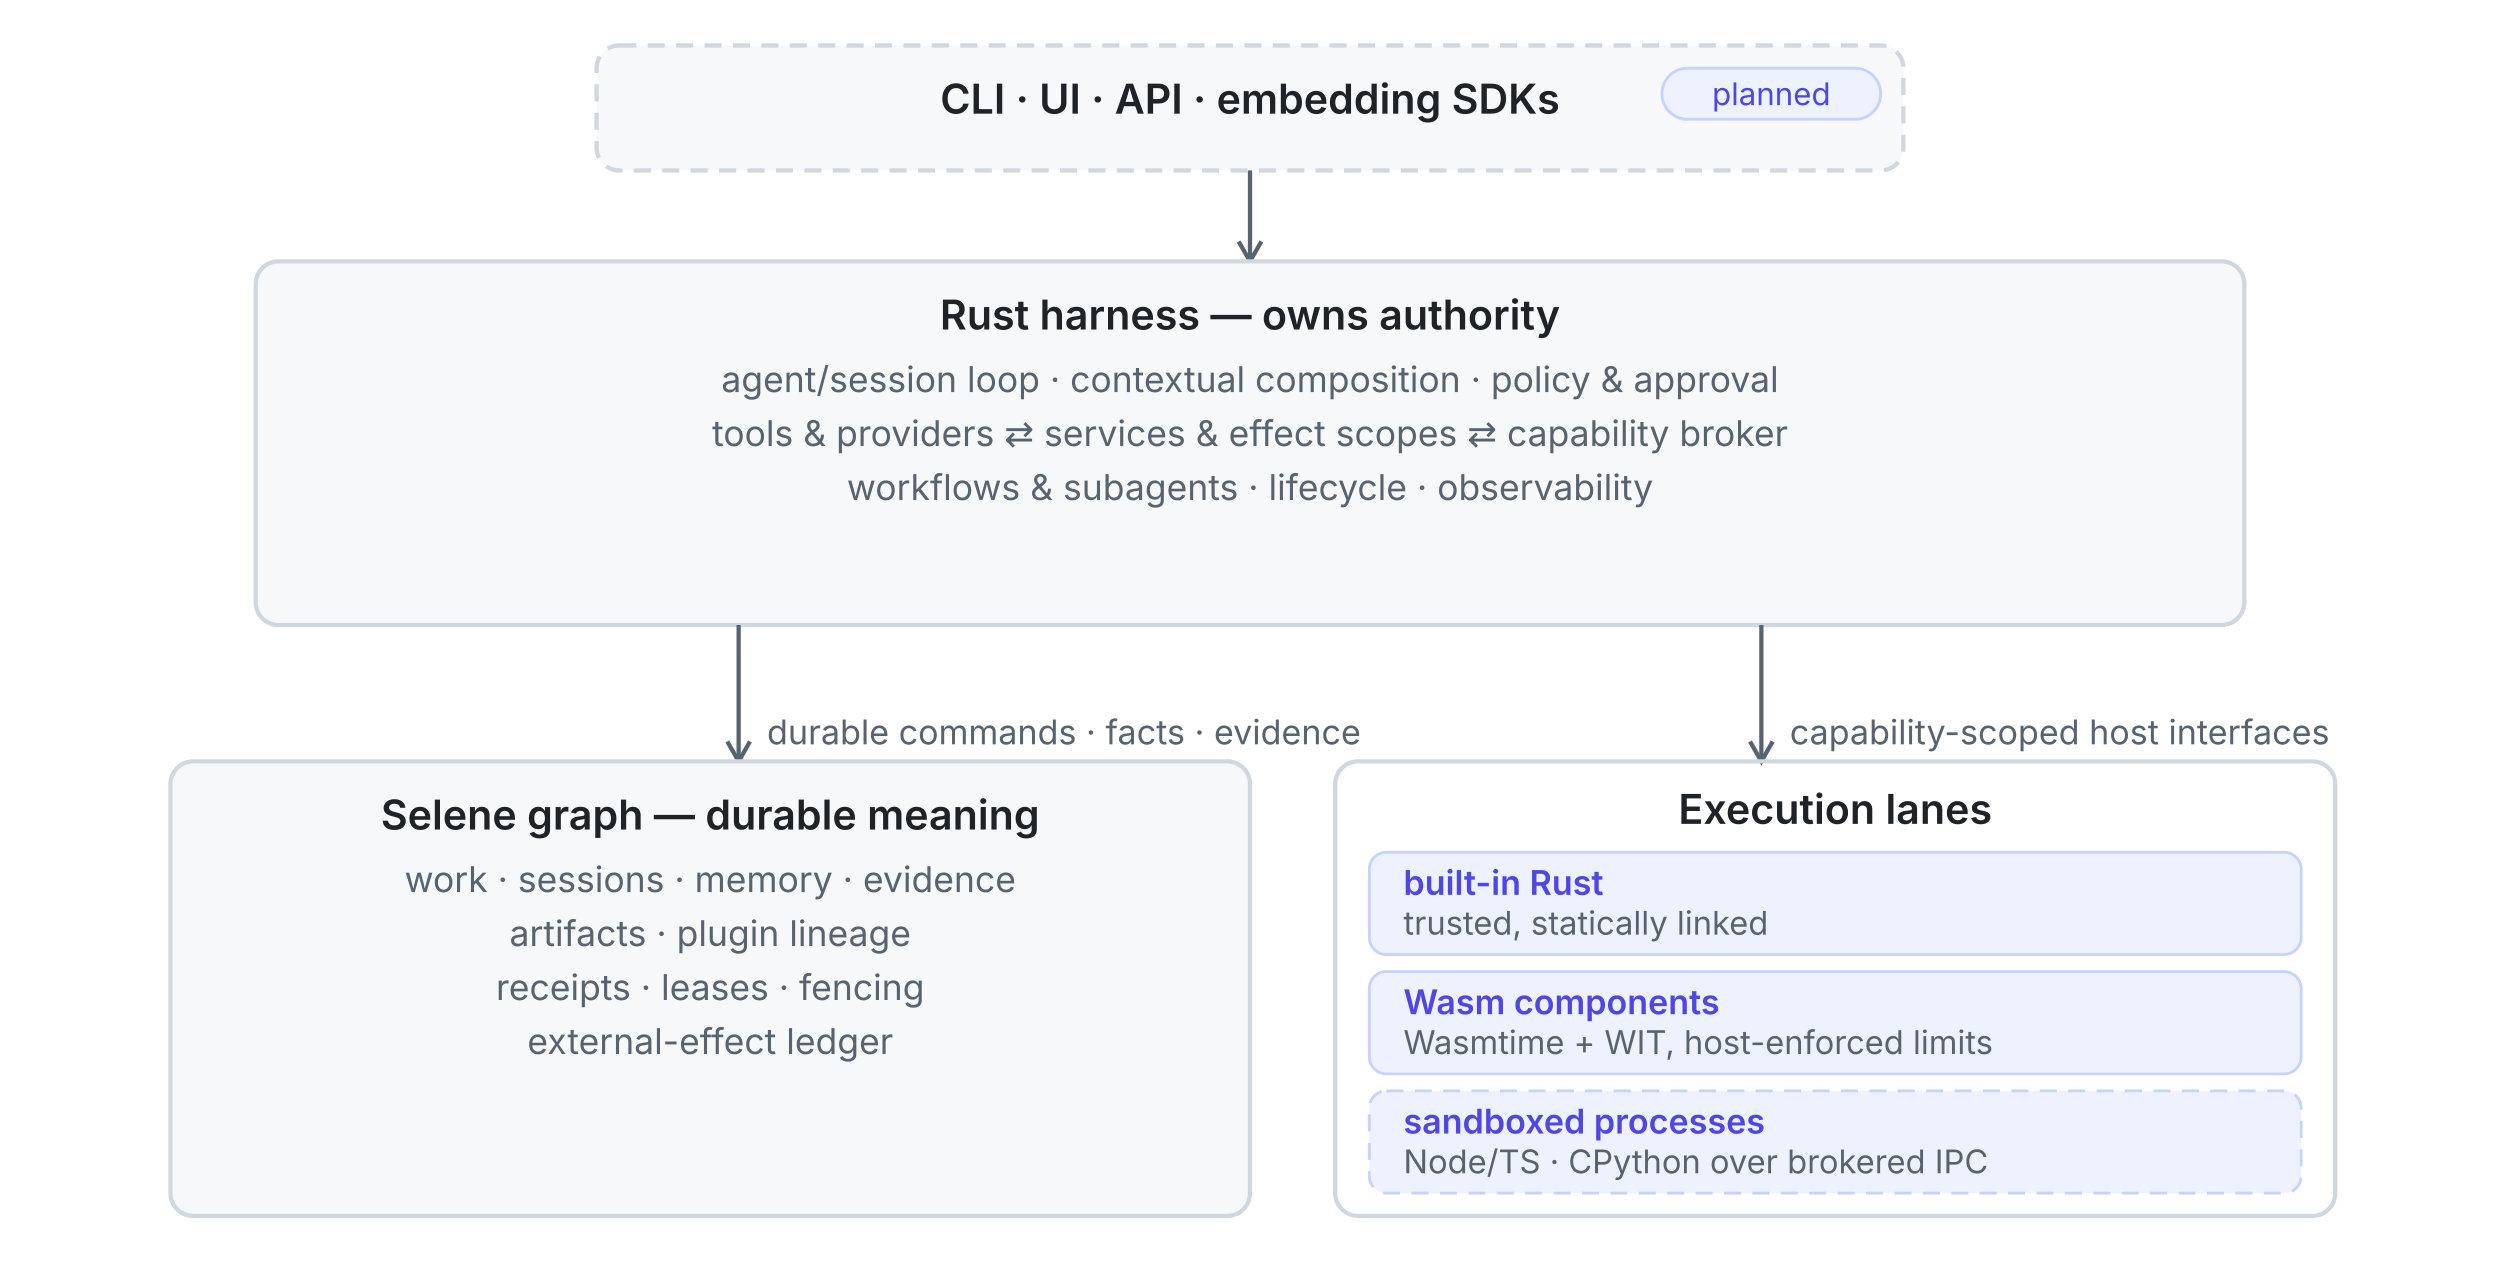
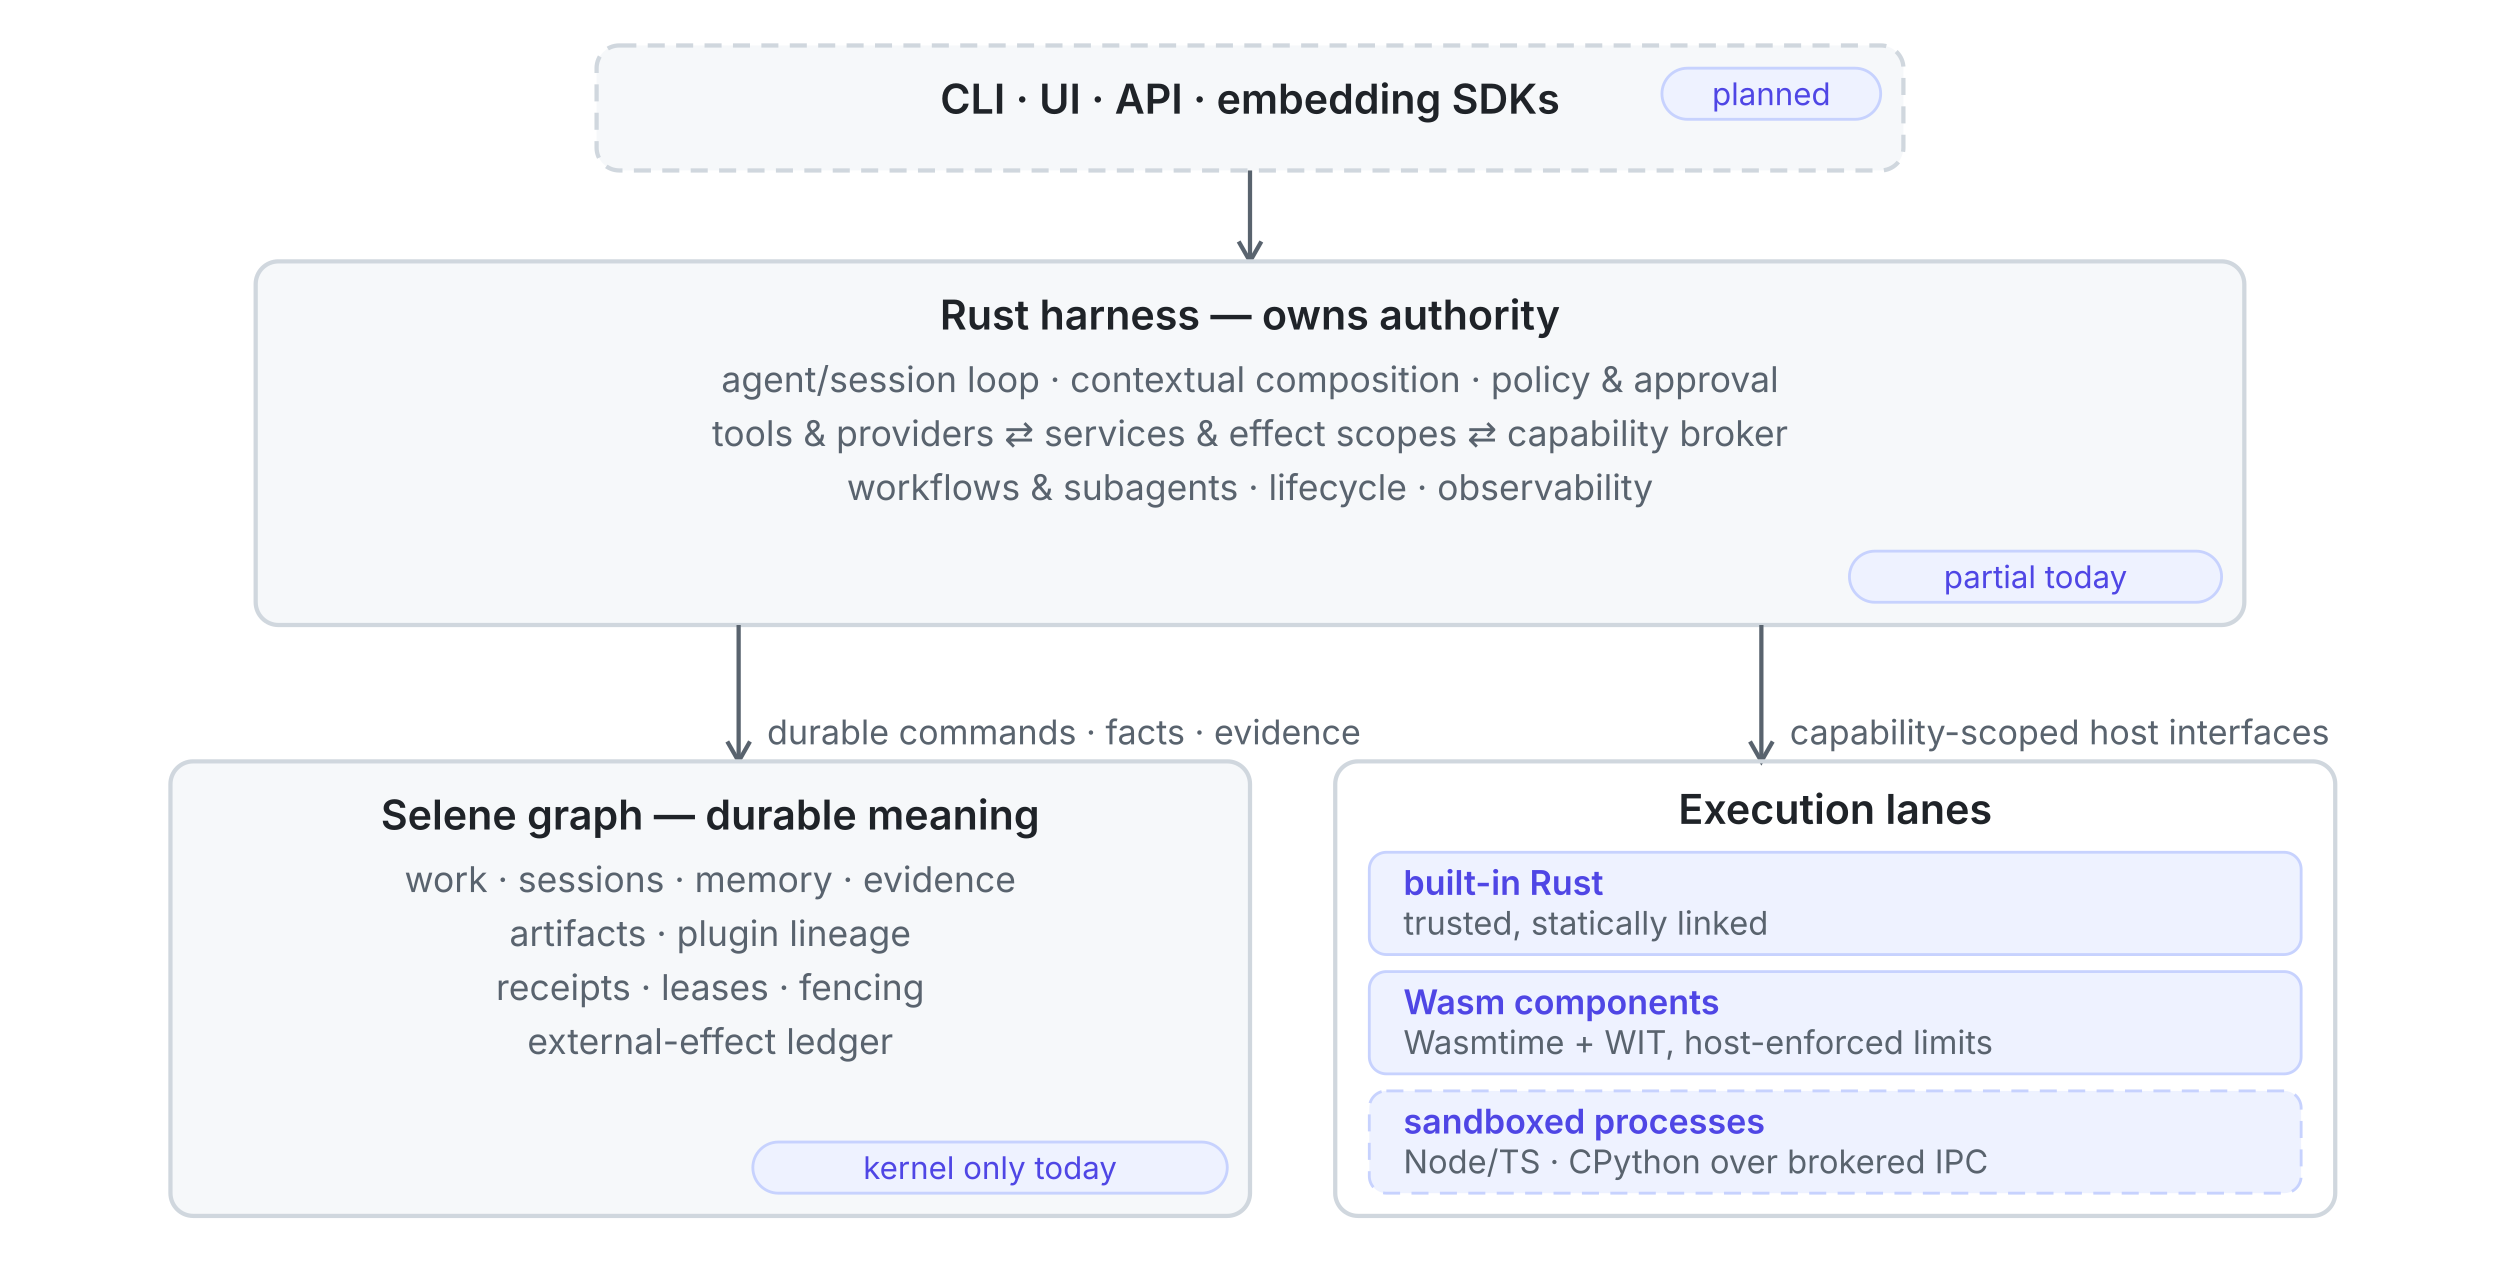
<svg xmlns="http://www.w3.org/2000/svg" width="880" height="444" viewBox="0 0 880 444" role="img" aria-label="architecture">
  <rect x="210" y="16" width="460" height="44" rx="8" fill="#f6f8fa" stroke="#d0d7de" stroke-width="1.5" stroke-dasharray="6 4" />
  <text x="440.0" y="40" text-anchor="middle" font-family="ui-sans-serif, system-ui, -apple-system, 'Segoe UI', sans-serif" font-size="14.5" font-weight="600" fill="#1f2328">CLI · UI · API · embedding SDKs</text>
  <rect x="585" y="24" width="77" height="18" rx="9" fill="#eef2ff" stroke="#c7d2fe" />
  <text x="623.5" y="37" text-anchor="middle" font-family="ui-sans-serif, system-ui, -apple-system, 'Segoe UI', sans-serif" font-size="11" fill="#4f46e5">planned</text>
  <line x1="440" y1="60" x2="440" y2="92" stroke="#59636e" stroke-width="1.5" />
  <path d="M 436 85 L 440 92 L 444 85" fill="none" stroke="#59636e" stroke-width="1.5" />
  <rect x="90" y="92" width="700" height="128" rx="8" fill="#f6f8fa" stroke="#d0d7de" stroke-width="1.5" />
  <text x="440.0" y="116" text-anchor="middle" font-family="ui-sans-serif, system-ui, -apple-system, 'Segoe UI', sans-serif" font-size="14.5" font-weight="600" fill="#1f2328">Rust harness — owns authority</text>
  <text x="440.0" y="138" text-anchor="middle" font-family="ui-sans-serif, system-ui, -apple-system, 'Segoe UI', sans-serif" font-size="12.5" fill="#59636e">agent/session loop · contextual composition · policy &amp; approval</text>
  <text x="440.0" y="157" text-anchor="middle" font-family="ui-sans-serif, system-ui, -apple-system, 'Segoe UI', sans-serif" font-size="12.5" fill="#59636e">tools &amp; providers ⇄ services &amp; effect scopes ⇄ capability broker</text>
  <text x="440.0" y="176" text-anchor="middle" font-family="ui-sans-serif, system-ui, -apple-system, 'Segoe UI', sans-serif" font-size="12.5" fill="#59636e">workflows &amp; subagents · lifecycle · observability</text>
+   <rect x="651" y="194" width="131" height="18" rx="9" fill="#eef2ff" stroke="#c7d2fe" />
+   <text x="716.5" y="207" text-anchor="middle" font-family="ui-sans-serif, system-ui, -apple-system, 'Segoe UI', sans-serif" font-size="11" fill="#4f46e5">partial today</text>
  <line x1="260" y1="220" x2="260" y2="268" stroke="#59636e" stroke-width="1.5" />
  <path d="M 256 261 L 260 268 L 264 261" fill="none" stroke="#59636e" stroke-width="1.5" />
  <text x="270.0" y="262.0" font-family="ui-sans-serif, system-ui, -apple-system, 'Segoe UI', sans-serif" font-size="12" fill="#59636e">durable commands · facts · evidence</text>
  <line x1="620" y1="220" x2="620" y2="268" stroke="#59636e" stroke-width="1.5" />
  <path d="M 616 261 L 620 268 L 624 261" fill="none" stroke="#59636e" stroke-width="1.5" />
  <text x="630.0" y="262.0" font-family="ui-sans-serif, system-ui, -apple-system, 'Segoe UI', sans-serif" font-size="12" fill="#59636e">capability-scoped host interfaces</text>
  <rect x="60" y="268" width="380" height="160" rx="8" fill="#f6f8fa" stroke="#d0d7de" stroke-width="1.5" />
  <text x="250.0" y="292" text-anchor="middle" font-family="ui-sans-serif, system-ui, -apple-system, 'Segoe UI', sans-serif" font-size="14.5" font-weight="600" fill="#1f2328">Selene graph — durable meaning</text>
  <text x="250.0" y="314" text-anchor="middle" font-family="ui-sans-serif, system-ui, -apple-system, 'Segoe UI', sans-serif" font-size="12.5" fill="#59636e">work · sessions · memory · evidence</text>
  <text x="250.0" y="333" text-anchor="middle" font-family="ui-sans-serif, system-ui, -apple-system, 'Segoe UI', sans-serif" font-size="12.5" fill="#59636e">artifacts · plugin lineage</text>
  <text x="250.0" y="352" text-anchor="middle" font-family="ui-sans-serif, system-ui, -apple-system, 'Segoe UI', sans-serif" font-size="12.5" fill="#59636e">receipts · leases · fencing</text>
  <text x="250.0" y="371" text-anchor="middle" font-family="ui-sans-serif, system-ui, -apple-system, 'Segoe UI', sans-serif" font-size="12.5" fill="#59636e">external-effect ledger</text>
+   <rect x="265" y="402" width="167" height="18" rx="9" fill="#eef2ff" stroke="#c7d2fe" />
+   <text x="348.5" y="415" text-anchor="middle" font-family="ui-sans-serif, system-ui, -apple-system, 'Segoe UI', sans-serif" font-size="11" fill="#4f46e5">kernel only today</text>
  <rect x="470" y="268" width="352" height="160" rx="8" fill="none" stroke="#d0d7de" stroke-width="1.5" />
  <text x="646" y="290" text-anchor="middle" font-family="ui-sans-serif, system-ui, -apple-system, 'Segoe UI', sans-serif" font-size="14.5" font-weight="600" fill="#1f2328">Execution lanes</text>
  <rect x="482" y="300" width="328" height="36" rx="6" fill="#eef2ff" stroke="#c7d2fe" />
  <text x="494" y="315" font-family="ui-sans-serif, system-ui, -apple-system, 'Segoe UI', sans-serif" font-size="12" font-weight="600" fill="#4f46e5">built-in Rust</text>
  <text x="494" y="329" font-family="ui-sans-serif, system-ui, -apple-system, 'Segoe UI', sans-serif" font-size="11.5" fill="#59636e">trusted, statically linked</text>
  <rect x="482" y="342" width="328" height="36" rx="6" fill="#eef2ff" stroke="#c7d2fe" />
  <text x="494" y="357" font-family="ui-sans-serif, system-ui, -apple-system, 'Segoe UI', sans-serif" font-size="12" font-weight="600" fill="#4f46e5">Wasm components</text>
  <text x="494" y="371" font-family="ui-sans-serif, system-ui, -apple-system, 'Segoe UI', sans-serif" font-size="11.5" fill="#59636e">Wasmtime + WIT, host-enforced limits</text>
  <rect x="482" y="384" width="328" height="36" rx="6" fill="#eef2ff" stroke="#c7d2fe" stroke-dasharray="6 4" />
  <text x="494" y="399" font-family="ui-sans-serif, system-ui, -apple-system, 'Segoe UI', sans-serif" font-size="12" font-weight="600" fill="#4f46e5">sandboxed processes</text>
  <text x="494" y="413" font-family="ui-sans-serif, system-ui, -apple-system, 'Segoe UI', sans-serif" font-size="11.5" fill="#59636e">Node/TS · CPython over brokered IPC</text>
</svg>
